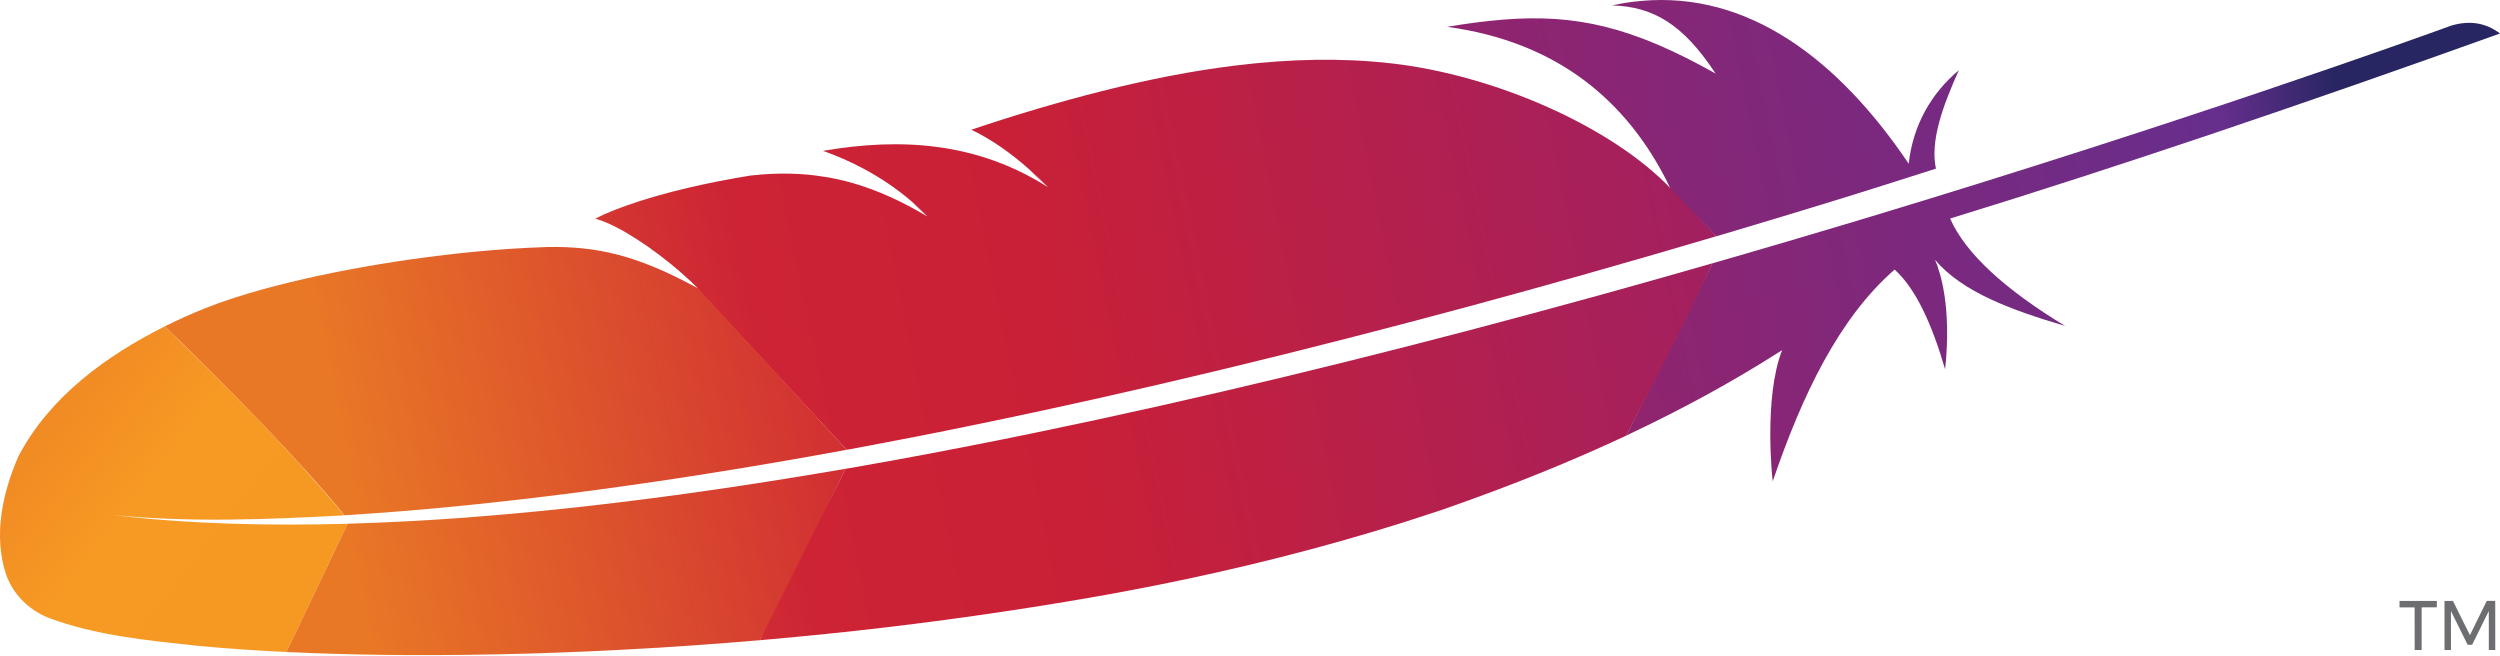
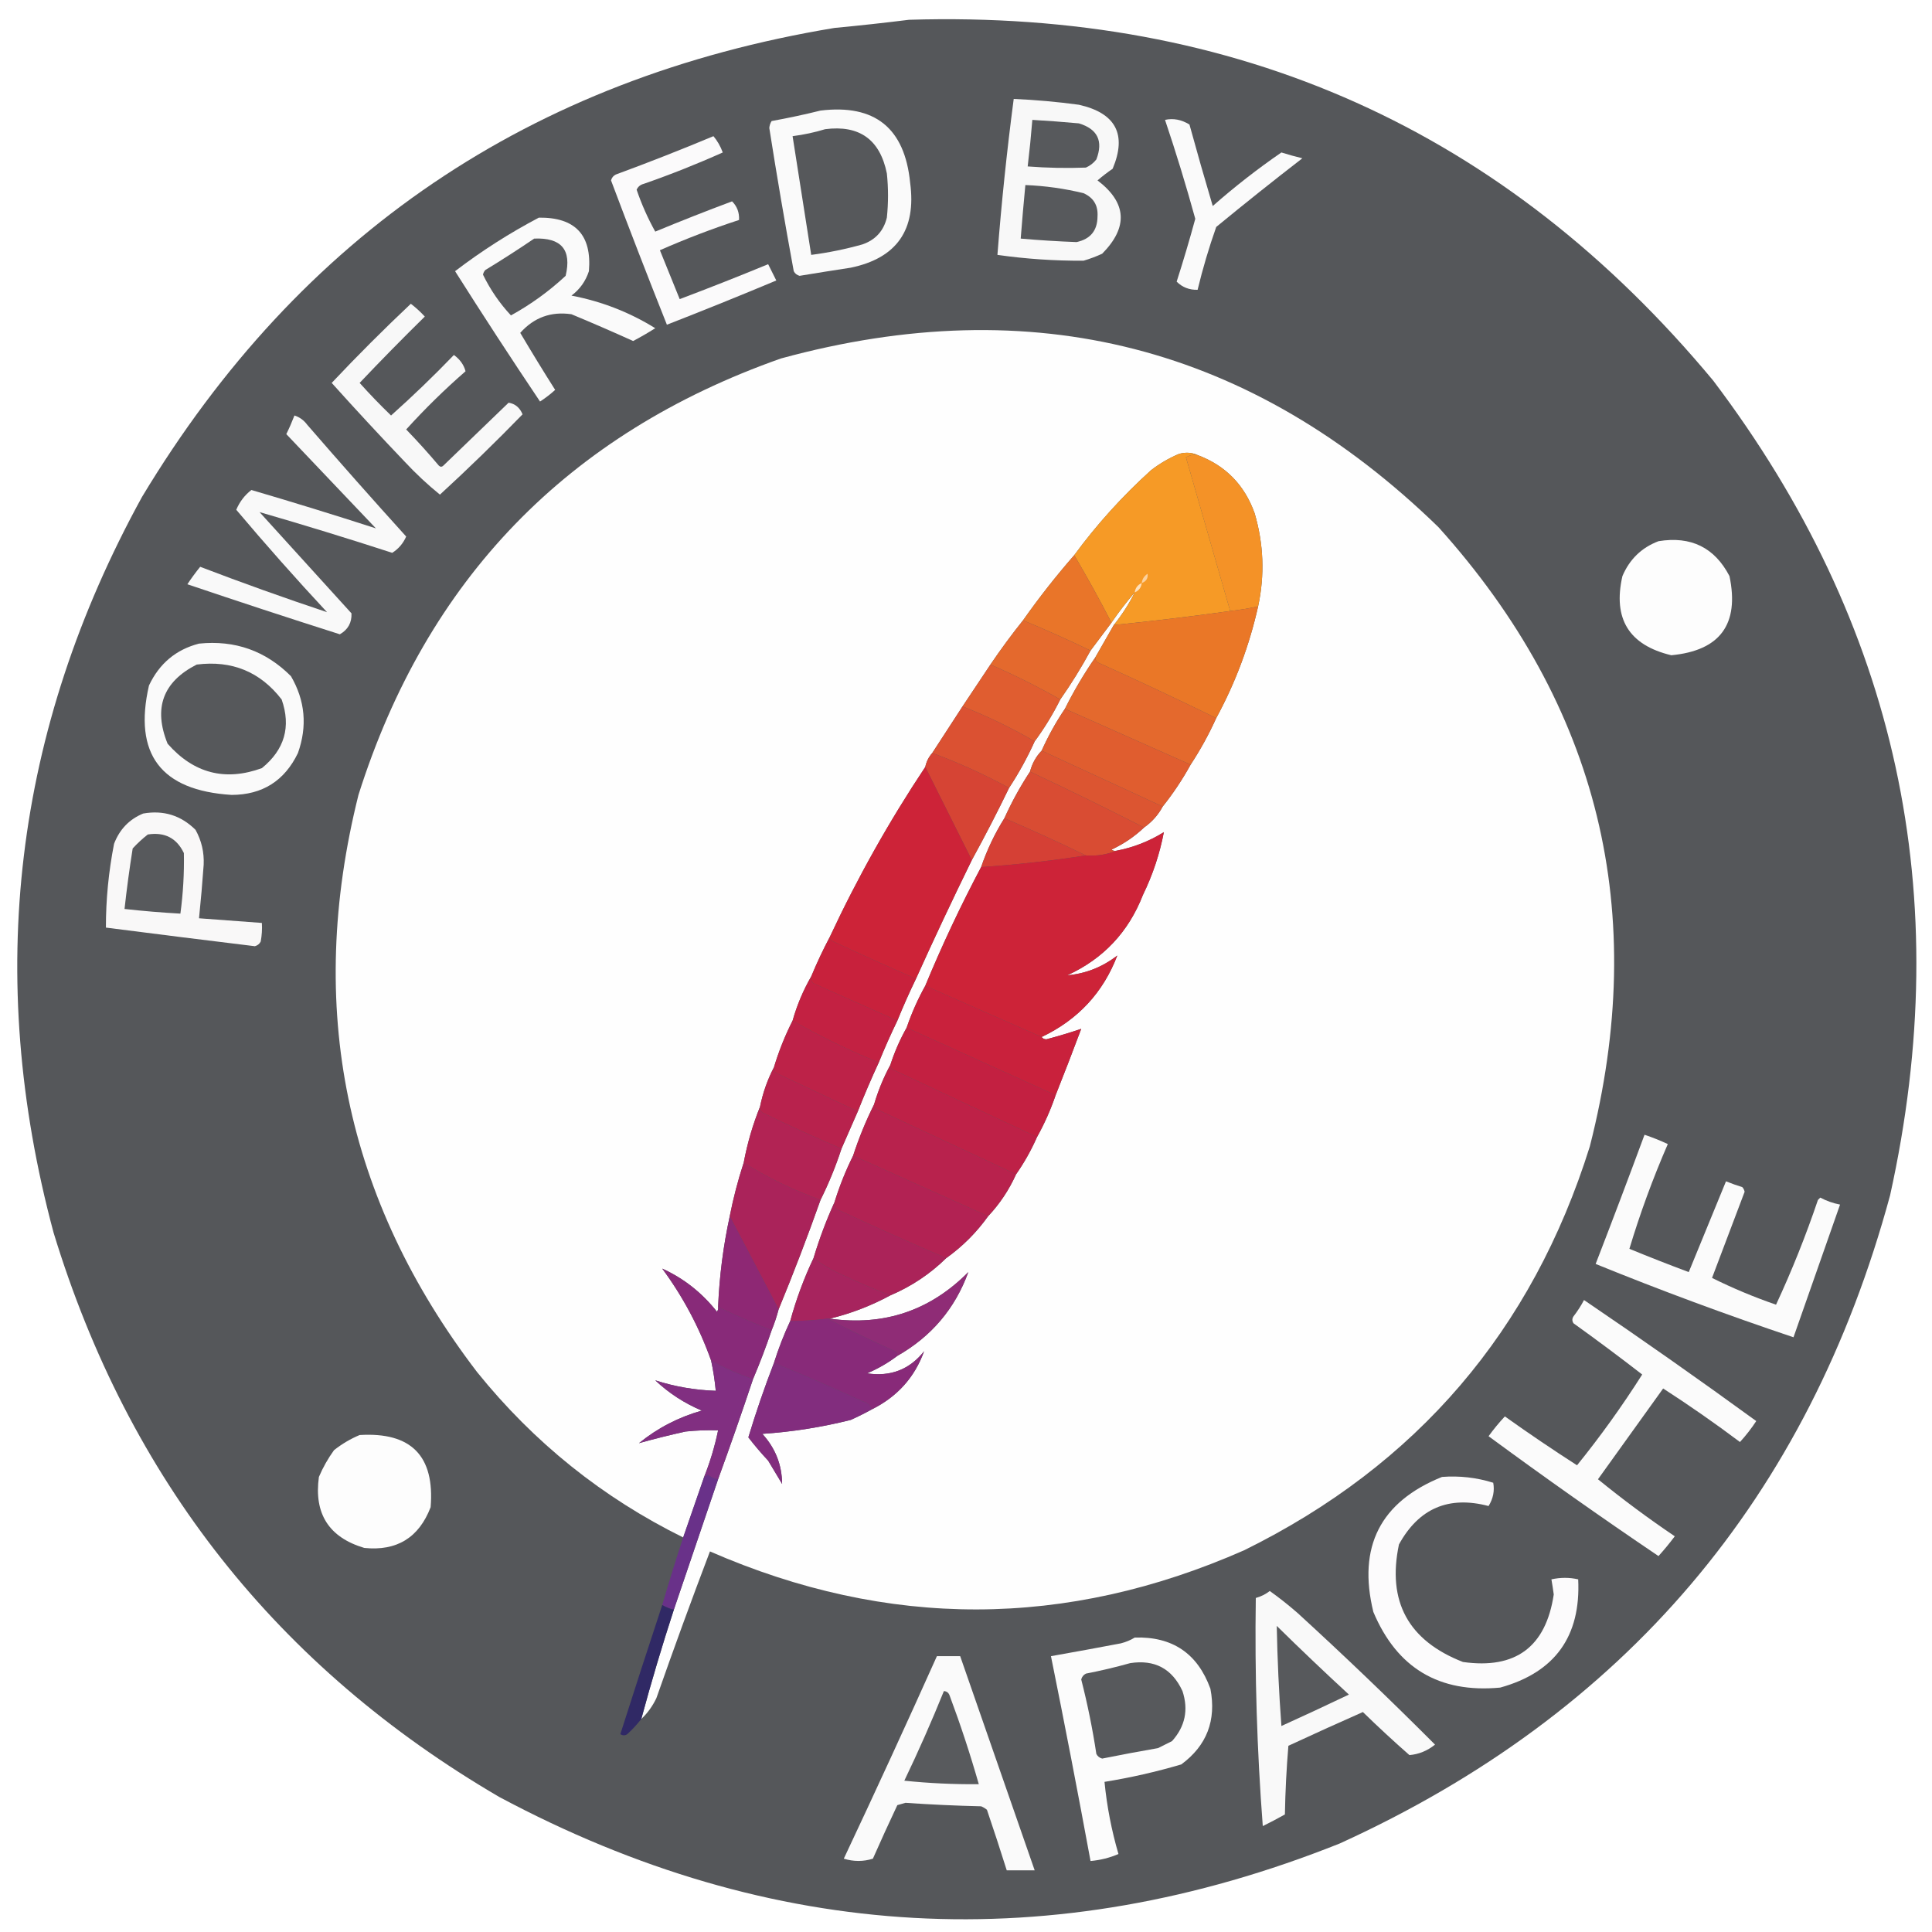
- <svg xmlns="http://www.w3.org/2000/svg" style="enable-background:new" height="262.05" viewBox="0 0 1000 262.045" width="1e3" version="1.1">
-   <defs>
-     <linearGradient id="i" y2="1395.6" gradientUnits="userSpaceOnUse" x2="-4570.1" gradientTransform="matrix(-.21591 .044142 -.044142 -.21591 -974.83 437.49)" y1="697.55" x1="-5167.1">
-       <stop style="stop-color:#F69923" offset="0" />
-       <stop style="stop-color:#F79A23" offset=".312" />
-       <stop style="stop-color:#E97826" offset=".838" />
-     </linearGradient>
-     <linearGradient id="h" y2="620.5" gradientUnits="userSpaceOnUse" x2="-5326.2" gradientTransform="matrix(-.21591 .044142 -.044142 -.21591 -974.83 437.49)" y1="620.5" x1="-9585.3">
-       <stop style="stop-color:#9E2064" offset=".323" />
-       <stop style="stop-color:#C92037" offset=".63" />
-       <stop style="stop-color:#CD2335" offset=".751" />
-       <stop style="stop-color:#E97826" offset="1" />
-     </linearGradient>
-     <linearGradient id="g" y2="1047.7" gradientUnits="userSpaceOnUse" x2="-6533.2" gradientTransform="matrix(-.21591 .044142 -.044142 -.21591 -974.83 437.49)" y1="1047.7" x1="-9071.2">
-       <stop style="stop-color:#282662" offset="0" />
-       <stop style="stop-color:#662E8D" offset=".095" />
-       <stop style="stop-color:#9F2064" offset=".788" />
-       <stop style="stop-color:#CD2032" offset=".949" />
-     </linearGradient>
-     <linearGradient id="f" y2="580.82" gradientUnits="userSpaceOnUse" x2="-5087" gradientTransform="matrix(-.21591 .044142 -.044142 -.21591 -974.83 437.49)" y1="580.82" x1="-9346.1">
-       <stop style="stop-color:#9E2064" offset=".323" />
-       <stop style="stop-color:#C92037" offset=".63" />
-       <stop style="stop-color:#CD2335" offset=".751" />
-       <stop style="stop-color:#E97826" offset="1" />
-     </linearGradient>
-     <linearGradient id="e" y2="638.44" gradientUnits="userSpaceOnUse" x2="-6797.2" gradientTransform="matrix(-.21591 .044142 -.044142 -.21591 -974.83 437.49)" y1="638.44" x1="-9035.5">
-       <stop style="stop-color:#282662" offset="0" />
-       <stop style="stop-color:#662E8D" offset=".095" />
-       <stop style="stop-color:#9F2064" offset=".788" />
-       <stop style="stop-color:#CD2032" offset=".949" />
-     </linearGradient>
-     <linearGradient id="d" y2="1021.6" gradientUnits="userSpaceOnUse" x2="-5087" gradientTransform="matrix(-.21591 .044142 -.044142 -.21591 -974.83 437.49)" y1="1021.6" x1="-9346.1">
-       <stop style="stop-color:#9E2064" offset=".323" />
-       <stop style="stop-color:#C92037" offset=".63" />
-       <stop style="stop-color:#CD2335" offset=".751" />
-       <stop style="stop-color:#E97826" offset="1" />
-     </linearGradient>
-     <linearGradient id="c" y2="999.73" gradientUnits="userSpaceOnUse" x2="-5351.2" gradientTransform="matrix(-.21591 .044142 -.044142 -.21591 -974.83 437.49)" y1="999.73" x1="-9610.3">
-       <stop style="stop-color:#9E2064" offset=".323" />
-       <stop style="stop-color:#C92037" offset=".63" />
-       <stop style="stop-color:#CD2335" offset=".751" />
-       <stop style="stop-color:#E97826" offset="1" />
-     </linearGradient>
-     <linearGradient id="b" y2="1152.7" gradientUnits="userSpaceOnUse" x2="-5087" gradientTransform="matrix(-.21591 .044142 -.044142 -.21591 -974.83 437.49)" y1="1152.7" x1="-9346.1">
-       <stop style="stop-color:#9E2064" offset=".323" />
-       <stop style="stop-color:#C92037" offset=".63" />
-       <stop style="stop-color:#CD2335" offset=".751" />
-       <stop style="stop-color:#E97826" offset="1" />
-     </linearGradient>
-     <linearGradient id="a" y2="1137.7" gradientUnits="userSpaceOnUse" x2="-5087" gradientTransform="matrix(-.21591 .044142 -.044142 -.21591 -974.83 437.49)" y1="1137.7" x1="-9346.1">
-       <stop style="stop-color:#9E2064" offset=".323" />
-       <stop style="stop-color:#C92037" offset=".63" />
-       <stop style="stop-color:#CD2335" offset=".751" />
-       <stop style="stop-color:#E97826" offset="1" />
-     </linearGradient>
-     <linearGradient id="j" y2="1134.7" gradientUnits="userSpaceOnUse" x2="-6012" gradientTransform="matrix(-.21591 .044142 -.044142 -.21591 -974.83 437.49)" y1="1134.7" x1="-6953.4">
-       <stop style="stop-color:#9E2064" offset=".323" />
-       <stop style="stop-color:#C92037" offset=".63" />
-       <stop style="stop-color:#CD2335" offset=".751" />
-       <stop style="stop-color:#E97826" offset="1" />
-     </linearGradient>
-   </defs>
-   <g transform="translate(-3.9433 180.23)">
-     <path style="fill:url(#e)" d="m656.71-7.091c20.267-9.594 39.714-20.144 58.137-31.855 0.646-0.424 1.3-0.799 1.946-1.223-7.515 19.097-3.838 52.585-3.754 52.44 11.85-34.711 26.515-65.255 48.744-84.672 8.483 7.593 14.923 21.83 20.214 39.882 2.619-24.849-1.858-38.732-4.051-43.799 10.917 12.948 30.734 20.176 52.045 26.46-23.946-14.536-39.792-28.878-46.004-42.955 68.312-21.018 142.29-46.157 219.96-74.026-6.093-4.591-12.639-5.169-19.442-3.171-14.023 5.102-106.22 38.312-231.64 76.244-3.563 1.078-7.157 2.151-10.768 3.237-1.007 0.307-2.026 0.597-3.015 0.891-13.174 3.951-26.666 7.919-40.462 11.92-3.143 0.904-6.287 1.808-9.447 2.725-0.066 0.022-0.132 0.043-0.181 0.052l-34.514 68.935c0.712-0.335 1.494-0.724 2.241-1.085z" />
-     <path style="fill:url(#i)" d="m23.148 66.817c19.071 7.196 39.608 9.085 59.733 11.274 11.854 1.123 23.738 1.914 35.63 2.493 8.169-17.104 16.338-34.207 24.508-51.311-31.491 0.856-63.087 0.176-94.393-3.54 30.943 3.103 62.137 1.849 93.129 0.17-22.37-26.669-46.909-51.428-71.93-75.588-23.519 11.839-46.291 28.35-58.634 52.244-6.3 14.546-9.951 31.534-4.821 46.981 2.756 7.894 9.065 14.16 16.773 17.277z" />
-     <path style="fill:none" d="m280.24-67.689c-0.154-0.133-0.289-0.279-0.443-0.412l2.62 2.831c0.233 0.129 0.44 0.223 0.655 0.365-0.947-0.944-1.898-1.857-2.832-2.784z" />
-     <path style="fill:none" d="m368.72-99.465c1.689 1.464 3.316 3.029 4.92 4.638-1.604-1.609-3.249-3.161-4.92-4.638z" />
-     <path style="fill:none" d="m640.89-71.354c-0.773 0.216-1.545 0.432-2.304 0.666-15.919 4.505-31.444 8.801-46.643 12.908-17.052 4.604-33.627 8.965-49.773 13.089-17.016 4.358-33.536 8.458-49.579 12.315-16.829 4.055-33.127 7.826-48.887 11.362-12.825 2.869-25.296 5.586-37.426 8.133-4.033 0.85-8.049 1.688-12.029 2.499-7.881 1.618-15.643 3.175-23.223 4.681-7.011 1.385-13.886 2.696-20.659 3.959-2.255 0.437-4.487 0.83-6.724 1.254-0.357 0.073-0.728 0.128-1.085 0.201l2.226 2.41-2.558 5.134c0.552-0.107 1.099-0.183 1.663-0.273 10.236-1.773 20.516-3.633 30.84-5.582 5.965-1.131 11.949-2.275 17.936-3.449 16.6-3.254 33.24-6.675 49.89-10.268 16.826-3.614 33.632-7.404 50.376-11.314 16.449-3.828 32.823-7.792 49.096-11.819 16.242-4.032 32.358-8.161 48.306-12.331 16.654-4.364 33.08-8.778 49.245-13.247 3.646-1.002 7.293-2.005 10.926-3.025 13.032-3.626 25.843-7.253 38.464-10.878l4.056-8.11-2.498-2.703c-0.38 0.117-0.759 0.234-1.121 0.338-16.542 4.885-32.709 9.574-48.514 14.048z" />
-     <path style="fill:none" d="m374.86-93.622c-0.012-0.018-0.031-0.004-0.044-0.022 0 0 0.012 0.018 0.044 0.022z" />
-     <path style="fill:#be202e" d="m415.36-112.67c2.517 2.359 5.082 4.819 7.717 7.337 0.012 0.018 0.044 0.022 0.057 0.04-1.289-1.294-2.564-2.571-3.862-3.803s-2.587-2.417-3.912-3.574z" />
-     <path style="opacity:.35;fill:#be202e" d="m415.36-112.67c2.517 2.359 5.082 4.819 7.717 7.337 0.012 0.018 0.044 0.022 0.057 0.04-1.289-1.294-2.564-2.571-3.862-3.803s-2.587-2.417-3.912-3.574z" />
-     <path style="fill:#be202e" d="m374.77-93.666s0.012 0.018 0.031 0.005c0.012 0.018 0.031 0.004 0.044 0.022-0.394-0.421-0.811-0.798-1.192-1.201-1.617-1.627-3.262-3.178-4.92-4.638 1.968 1.915 3.999 3.839 6.037 5.812z" />
-     <path style="opacity:.35;fill:#be202e" d="m374.77-93.666s0.012 0.018 0.031 0.005c0.012 0.018 0.031 0.004 0.044 0.022-0.394-0.421-0.811-0.798-1.192-1.201-1.617-1.627-3.262-3.178-4.92-4.638 1.968 1.915 3.999 3.839 6.037 5.812z" />
-     <path style="fill:url(#h)" d="m294.05 14.992c-16.961 2.507-33.723 4.729-50.218 6.643-17.122 1.995-33.955 3.639-50.416 4.896-0.957 0.078-1.945 0.152-2.919 0.244-16.218 1.215-32.064 2.045-47.489 2.48l-24.508 51.311c3.159 0.154 6.354 0.282 9.611 0.419 12.251 0.464 25.27 0.743 38.902 0.814 15.365 0.076 31.56-0.134 48.36-0.601 15.522-0.452 31.601-1.152 48.051-2.128 14.003-0.835 28.316-1.845 42.838-3.091 0.542-0.045 1.068-0.078 1.61-0.124 13.32-22.17 22.89-45.722 34.335-68.583-16.183 2.78-32.241 5.358-48.157 7.721z" />
-     <path style="fill:url(#f)" d="m639.56-61.012c-16.179 4.451-32.604 8.865-49.245 13.247-15.935 4.188-32.046 8.286-48.306 12.331-16.26 4.045-32.63 7.979-49.096 11.819-16.744 3.91-33.563 7.683-50.376 11.314-16.632 3.58-33.29 7.014-49.89 10.268-5.988 1.175-11.971 2.318-17.936 3.449-10.325 1.948-20.605 3.809-30.84 5.582-0.552 0.107-1.099 0.183-1.663 0.273l-34.33 68.583c1.085-0.091 2.156-0.2 3.241-0.291 15.39-1.37 31.015-2.941 46.779-4.806 15.922-1.874 31.965-4.029 48.062-6.443 13.582-2.032 27.162-4.253 40.724-6.682 2.753-0.505 5.458-1.001 8.18-1.511 16.983-3.181 33.094-6.649 48.365-10.29 17.296-4.127 33.51-8.494 48.609-12.995 9.938-2.951 19.414-5.971 28.431-8.98 7.64-2.647 15.232-5.395 22.71-8.223 17.654-6.642 34.84-13.842 51.5-21.64 11.64-22.613 23.669-45.588 34.514-68.935-12.622 3.624-25.468 7.277-38.5 10.904-3.615 1.007-7.279 2.023-10.926 3.025z" />
-     <path style="fill:url(#d)" d="m343.66-0.501c2.219-0.411 4.456-0.835 6.724-1.254 6.76-1.281 13.634-2.591 20.659-3.959 7.594-1.488 15.325-3.049 23.223-4.681 3.98-0.811 7.965-1.653 12.029-2.499 12.131-2.547 24.602-5.264 37.426-8.133 15.759-3.536 32.058-7.307 48.887-11.362 16.043-3.856 32.564-7.957 49.579-12.315 16.146-4.125 32.739-8.498 49.773-13.089 15.198-4.108 30.724-8.403 46.643-12.908 0.773-0.216 1.545-0.432 2.304-0.666 15.804-4.475 31.971-9.164 48.483-14.053 0.38-0.117 0.759-0.234 1.121-0.338l-19.143-20.676c0.239 0.508 0.528 1.008 0.767 1.516-23.296-24.428-69.92-45.278-111.88-49.997-19.338-2.178-39.994-1.843-62.413 0.925-16.69 2.059-34.353 5.47-53.191 10.219-16.464 4.141-33.814 9.268-52.184 15.425 7.838 3.763 15.478 9.073 22.931 15.646 1.294 1.153 2.614 2.342 3.912 3.574s2.591 2.496 3.862 3.803c-0.012-0.018-0.044-0.022-0.057-0.04-28.247-17.932-58.622-19.938-89.973-14.526 9.392 3.269 23.242 9.627 35.603 20.379 1.689 1.464 3.316 3.029 4.92 4.638 0.412 0.408 0.811 0.798 1.192 1.201-0.012-0.018-0.031-0.004-0.044-0.022 0 0-0.012-0.018-0.031-0.004-10.105-6.006-19.623-10.334-29.164-13.137-2.037-0.602-4.084-1.142-6.144-1.59-3.126-0.7-6.261-1.229-9.432-1.621-2.026-0.254-4.061-0.446-6.124-0.563-4.825-0.291-9.762-0.252-14.877 0.138-1.561 0.115-3.127 0.26-4.727 0.432-2.228 0.362-4.394 0.734-6.529 1.11-9.645 1.719-18.003 3.581-25.18 5.446-3.589 0.932-6.86 1.849-9.849 2.775-1.188 0.359-2.345 0.723-3.453 1.079-3.312 1.084-6.204 2.103-8.696 3.073-3.728 1.447-6.569 2.758-8.568 3.801 1.303 0.351 2.697 0.826 4.166 1.438 10.15 4.217 23.891 14.166 33.591 23.215l-17.583-18.98 17.583 18.98c0.154 0.133 0.289 0.279 0.443 0.412 0.951 0.913 1.898 1.857 2.863 2.788-0.233-0.129-0.44-0.173-0.655-0.315l60.164 64.89c0.34-0.06 0.679-0.12 1.05-0.175z" />
-     <path style="fill:url(#c)" d="m141.76 25.871c14.308-0.869 30.359-2.124 48.242-3.943 0.926-0.083 1.888-0.192 2.831-0.288 15.471-1.594 32.288-3.555 50.488-6.02 15.721-2.108 32.439-4.572 50.245-7.458 15.511-2.502 31.888-5.316 49.043-8.488l-59.49-64.569c-24.736-13.567-40.821-16.794-59.841-16.547-5.176 0.161-10.523 0.422-15.982 0.793-16.711 1.142-34.469 3.279-51.604 6.106-16.54 2.743-32.435 6.133-46.23 9.913-8.771 2.416-16.684 4.99-23.332 7.642-5.862 2.343-11.266 4.786-16.287 7.302 25.101 24.05 54.589 54.423 71.931 75.557z" />
-     <path style="fill:#be202e" d="m419.27-109.1c1.298 1.232 2.591 2.496 3.862 3.803-1.271-1.307-2.564-2.571-3.862-3.803z" />
-     <path style="opacity:.35;fill:#be202e" d="m419.27-109.1c1.298 1.232 2.591 2.496 3.862 3.803-1.271-1.307-2.564-2.571-3.862-3.803z" />
-     <path style="fill:url(#b)" d="m419.27-109.1c1.298 1.232 2.591 2.496 3.862 3.803-1.271-1.307-2.564-2.571-3.862-3.803z" />
-     <path style="fill:#be202e" d="m374.86-93.622c-0.394-0.421-0.811-0.798-1.192-1.201 0.381 0.403 0.78 0.793 1.192 1.201z" />
-     <path style="opacity:.35;fill:#be202e" d="m374.86-93.622c-0.394-0.421-0.811-0.798-1.192-1.201 0.381 0.403 0.78 0.793 1.192 1.201z" />
-     <path style="fill:url(#a)" d="m374.86-93.622c-0.394-0.421-0.811-0.798-1.192-1.201 0.381 0.403 0.78 0.793 1.192 1.201z" />
-     <path style="fill:#be202e" d="m374.81-93.662s-0.012-0.018-0.031-0.004c0 0 0.012 0.018 0.031 0.004z" />
-     <path style="opacity:.35;fill:#be202e" d="m374.81-93.662s-0.012-0.018-0.031-0.004c0 0 0.012 0.018 0.031 0.004z" />
-     <path style="fill:url(#j)" d="m374.81-93.662s-0.012-0.018-0.031-0.004c0 0 0.012 0.018 0.031 0.004z" />
-     <path style="fill:#6d6e71" d="m963.76 60.139 0.001 2.579 6.038-0.003 0.009 17.057 2.799-0.001-0.009-17.057 6.082-0.003-0.002-2.579-14.92 0.008zm34.886-0.018-6.737 13.711-6.795-13.704-3.372 0.002 0.009 19.636 2.578-0.001-0.009-15.581 6.684 13.506 1.785-0.001 6.671-13.513 0.01 15.581 2.578-0.001-0.01-19.636-3.394 0.002z" />
-     <path style="fill:url(#g)" d="m697.74-87.882c12.856-3.825 25.903-7.764 39.192-11.856 0.199-0.065 0.38-0.117 0.578-0.182 1.881-0.571 3.748-1.161 5.629-1.732 8.95-2.767 16.955-5.328 35.178-11.129-2.342-10.966 2.619-24.849 9.169-39.363-11.075 9.226-18.387 22.082-20.063 37.399-28.142-41.768-64.174-69.017-107.07-65.115-3.832 0.345-7.683 0.923-11.624 1.787 16.438 0.487 28.367 7.363 41.449 27.265 0.044 0.022 0.101 0.062 0.145 0.085-0.044-0.022-0.101-0.062-0.145-0.085-33.43-18.78-55.964-23.938-85.227-21.557-6.936 0.561-14.25 1.539-22.182 2.866 43.476 5.873 71.791 29.037 88.586 63.086l0.776 1.494 18.367 19.182c2.419-0.696 4.825-1.41 7.249-2.137z" />
+ <svg xmlns="http://www.w3.org/2000/svg" version="1.1" width="830px" height="830px" style="shape-rendering:geometricPrecision; text-rendering:geometricPrecision; image-rendering:optimizeQuality; fill-rule:evenodd; clip-rule:evenodd" id="svg69">
+   <defs id="defs69" />
+   <g id="g2">
+     <path style="opacity:1" fill="#55575a" d="M 390.5,8.5 C 531.354,4.199 646.52,55.865 736,163.5C 815.117,268.101 840.45,384.767 812,513.5C 776.791,643.44 697.958,736.273 575.5,792C 451.997,841.249 331.663,834.582 214.5,772C 119.135,716.276 55.302,635.443 23,529.5C -6.652,418.974 6.015,313.641 61,213.5C 128.816,100.787 227.983,33.62 358.5,12C 369.333,10.977 380,9.81 390.5,8.5 Z" id="path2" />
+   </g>
+   <g id="g3">
+     <path style="opacity:1" fill="#f8f8f8" d="M 435.5,42.5 C 444.871,42.907 454.205,43.741 463.5,45C 479.368,48.575 484.202,57.741 478,72.5C 475.743,74.046 473.576,75.712 471.5,77.5C 484.098,87.088 484.765,97.588 473.5,109C 470.911,110.197 468.244,111.197 465.5,112C 453.118,112.078 440.785,111.245 428.5,109.5C 430.24,87.099 432.573,64.766 435.5,42.5 Z" id="path3" />
+   </g>
+   <g id="g4">
+     <path style="opacity:1" fill="#fafafa" d="M 352.5,47.5 C 375.843,44.669 388.676,55.002 391,78.5C 393.747,98.725 385.247,110.892 365.5,115C 358.157,116.12 350.823,117.287 343.5,118.5C 342.353,118.182 341.519,117.516 341,116.5C 337.233,96.066 333.733,75.566 330.5,55C 330.585,53.893 330.919,52.893 331.5,52C 338.676,50.699 345.676,49.199 352.5,47.5 Z" id="path4" />
+   </g>
+   <g id="g5">
+     <path style="opacity:1" fill="#fafafa" d="M 500.5,51.5 C 504.055,50.711 507.555,51.378 511,53.5C 514.207,65.199 517.54,76.866 521,88.5C 530.422,80.218 540.255,72.551 550.5,65.5C 553.471,66.435 556.471,67.268 559.5,68C 547.023,77.643 534.689,87.477 522.5,97.5C 519.363,106.383 516.697,115.383 514.5,124.5C 510.942,124.595 507.942,123.428 505.5,121C 508.37,112.057 511.037,103.057 513.5,94C 509.532,79.602 505.198,65.435 500.5,51.5 Z" id="path5" />
+   </g>
+   <g id="g6">
+     <path style="opacity:1" fill="#57595c" d="M 443.5,51.5 C 450.17,51.889 456.836,52.389 463.5,53C 471.538,55.435 474.038,60.601 471,68.5C 469.786,70.049 468.286,71.216 466.5,72C 458.164,72.31 449.83,72.143 441.5,71.5C 442.298,64.85 442.965,58.183 443.5,51.5 Z" id="path6" />
+   </g>
+   <g id="g7">
+     <path style="opacity:1" fill="#56585b" d="M 354.5,55.5 C 369.209,53.607 378.043,59.94 381,74.5C 381.667,80.833 381.667,87.167 381,93.5C 379.598,99.236 376.098,103.069 370.5,105C 363.271,107.038 355.937,108.538 348.5,109.5C 345.833,92.5 343.167,75.5 340.5,58.5C 345.36,57.867 350.027,56.867 354.5,55.5 Z" id="path7" />
+   </g>
+   <g id="g8">
+     <path style="opacity:1" fill="#fbfafb" d="M 306.5,58.5 C 308.19,60.504 309.524,62.837 310.5,65.5C 299.375,70.487 288.042,74.987 276.5,79C 275.09,79.368 274.09,80.201 273.5,81.5C 275.635,87.766 278.301,93.766 281.5,99.5C 292.421,94.971 303.421,90.637 314.5,86.5C 316.663,88.647 317.663,91.314 317.5,94.5C 305.969,98.264 294.635,102.597 283.5,107.5C 286.333,114.5 289.167,121.5 292,128.5C 304.746,123.696 317.413,118.696 330,113.5C 331.167,115.833 332.333,118.167 333.5,120.5C 317.923,127.026 302.256,133.36 286.5,139.5C 278.304,118.912 270.304,98.245 262.5,77.5C 262.818,76.353 263.484,75.519 264.5,75C 278.718,69.766 292.718,64.266 306.5,58.5 Z" id="path8" />
+   </g>
+   <g id="g9">
+     <path style="opacity:1" fill="#57595c" d="M 440.5,79.5 C 448.957,79.828 457.291,80.995 465.5,83C 469.802,84.935 471.802,88.268 471.5,93C 471.46,99.043 468.46,102.71 462.5,104C 454.51,103.705 446.51,103.205 438.5,102.5C 439.101,94.827 439.767,87.16 440.5,79.5 Z" id="path9" />
+   </g>
+   <g id="g10">
+     <path style="opacity:1" fill="#fafafa" d="M 231.5,93.5 C 247.155,93.319 254.321,100.986 253,116.5C 251.604,120.792 249.104,124.292 245.5,127C 258.403,129.455 270.403,134.122 281.5,141C 278.399,142.966 275.232,144.8 272,146.5C 263.225,142.529 254.392,138.696 245.5,135C 236.731,133.718 229.398,136.385 223.5,143C 228.368,151.234 233.368,159.4 238.5,167.5C 236.5,169.327 234.333,170.994 232,172.5C 219.584,154.004 207.418,135.337 195.5,116.5C 206.883,107.812 218.883,100.145 231.5,93.5 Z" id="path10" />
+   </g>
+   <g id="g11">
+     <path style="opacity:1" fill="#57595c" d="M 229.5,102.5 C 241.18,102.002 245.68,107.335 243,118.5C 235.866,125.135 228.032,130.801 219.5,135.5C 214.642,130.295 210.642,124.462 207.5,118C 207.645,117.228 207.978,116.561 208.5,116C 215.675,111.637 222.675,107.137 229.5,102.5 Z" id="path11" />
+   </g>
+   <g id="g12">
+     <path style="opacity:1" fill="#f8f8f8" d="M 176.5,130.5 C 178.63,132.127 180.63,133.96 182.5,136C 172.986,145.347 163.652,154.847 154.5,164.5C 158.818,169.319 163.318,173.985 168,178.5C 177.304,170.197 186.304,161.531 195,152.5C 197.613,154.401 199.28,156.735 200,159.5C 191.016,167.317 182.516,175.651 174.5,184.5C 179.352,189.517 184.018,194.684 188.5,200C 189.167,200.667 189.833,200.667 190.5,200C 199.833,191 209.167,182 218.5,173C 221.301,173.448 223.301,175.115 224.5,178C 213.024,189.808 201.191,201.308 189,212.5C 183.711,208.213 178.711,203.546 174,198.5C 163.316,187.317 152.816,175.984 142.5,164.5C 153.548,152.785 164.881,141.452 176.5,130.5 Z" id="path12" />
+   </g>
+   <g id="g13">
+     <path style="opacity:1" fill="#fefefe" d="M 275.5,738.5 C 279.762,722.715 284.428,707.048 289.5,691.5C 295.835,672.827 302.169,654.161 308.5,635.5C 313.692,621.258 318.692,606.924 323.5,592.5C 326.402,585.678 329.069,578.678 331.5,571.5C 332.698,568.574 333.698,565.574 334.5,562.5C 340.874,547.053 346.874,531.387 352.5,515.5C 356.012,508.462 359.012,501.129 361.5,493.5C 363.816,488.239 366.15,482.905 368.5,477.5C 371.305,470.418 374.305,463.418 377.5,456.5C 379.972,450.417 382.639,444.417 385.5,438.5C 387.974,432.412 390.64,426.412 393.5,420.5C 401.224,403.384 409.224,386.384 417.5,369.5C 423.085,359.331 428.418,348.998 433.5,338.5C 437.671,332.162 441.337,325.496 444.5,318.5C 448.654,312.87 452.321,306.87 455.5,300.5C 460.222,293.77 464.555,286.77 468.5,279.5C 471.488,275.538 474.488,271.538 477.5,267.5C 480.603,262.948 483.936,258.614 487.5,254.5C 485.009,259.478 482.009,264.145 478.5,268.5C 475.821,273.194 473.155,277.861 470.5,282.5C 465.666,289.496 461.333,296.829 457.5,304.5C 453.663,310.17 450.33,316.17 447.5,322.5C 445.076,325.008 443.41,328.008 442.5,331.5C 438.341,337.811 434.675,344.477 431.5,351.5C 427.367,358.101 424.033,365.101 421.5,372.5C 412.717,389.069 404.717,406.069 397.5,423.5C 394.322,429.196 391.656,435.196 389.5,441.5C 386.655,446.531 384.322,451.864 382.5,457.5C 379.6,462.848 377.267,468.515 375.5,474.5C 371.981,481.549 368.981,488.882 366.5,496.5C 363.321,502.874 360.654,509.54 358.5,516.5C 354.98,524.224 351.98,532.224 349.5,540.5C 345.399,549.128 342.066,558.128 339.5,567.5C 336.796,573.267 334.462,579.267 332.5,585.5C 328.446,595.994 324.779,606.661 321.5,617.5C 324.139,620.927 326.973,624.26 330,627.5C 332,630.833 334,634.167 336,637.5C 335.924,629.276 333.09,622.109 327.5,616C 340.358,615.143 353.024,613.143 365.5,610C 368.648,608.576 371.648,607.076 374.5,605.5C 385.446,600.065 392.946,591.731 397,580.5C 390.778,588.357 382.611,591.524 372.5,590C 377.223,587.978 381.557,585.478 385.5,582.5C 400.145,574.16 410.311,562.16 416,546.5C 399.579,563.069 379.745,569.736 356.5,566.5C 365.58,564.295 374.247,560.962 382.5,556.5C 391.541,552.652 399.541,547.319 406.5,540.5C 413.5,535.5 419.5,529.5 424.5,522.5C 429.489,517.197 433.489,511.197 436.5,504.5C 439.991,499.526 442.991,494.192 445.5,488.5C 448.713,482.74 451.38,476.74 453.5,470.5C 457.265,461.04 460.931,451.54 464.5,442C 459.672,443.63 454.672,445.13 449.5,446.5C 448.584,446.457 447.917,446.124 447.5,445.5C 463.088,438.084 473.921,426.418 480,410.5C 473.588,415.464 466.421,418.297 458.5,419C 473.969,411.917 484.802,400.417 491,384.5C 495.235,375.794 498.235,366.794 500,357.5C 493.66,361.446 486.827,364.113 479.5,365.5C 478.761,365.631 478.094,365.464 477.5,365C 482.752,362.552 487.419,359.386 491.5,355.5C 494.903,353.1 497.57,350.1 499.5,346.5C 503.983,340.881 507.983,334.881 511.5,328.5C 515.671,322.162 519.337,315.496 522.5,308.5C 530.7,293.415 536.7,277.415 540.5,260.5C 543.386,247.053 542.886,233.72 539,220.5C 534.655,208.322 526.488,199.989 514.5,195.5C 512.034,194.366 509.367,194.199 506.5,195C 502.204,196.815 498.204,199.148 494.5,202C 482.161,213.161 471.161,225.328 461.5,238.5C 453.695,247.431 446.362,256.765 439.5,266.5C 434.601,272.617 429.934,278.951 425.5,285.5C 421.5,291.5 417.5,297.5 413.5,303.5C 409.167,310.167 404.833,316.833 400.5,323.5C 398.975,325.216 397.975,327.216 397.5,329.5C 382.063,352.693 368.397,377.026 356.5,402.5C 353.597,407.977 350.93,413.643 348.5,419.5C 345.069,425.443 342.403,431.776 340.5,438.5C 337.263,444.864 334.597,451.53 332.5,458.5C 329.731,463.801 327.731,469.468 326.5,475.5C 323.39,483.176 321.056,491.176 319.5,499.5C 317.056,506.939 315.056,514.606 313.5,522.5C 310.709,535.338 309.043,548.338 308.5,561.5C 308.631,562.239 308.464,562.906 308,563.5C 301.524,555.329 293.691,549.162 284.5,545C 293.441,557.115 300.441,570.282 305.5,584.5C 306.425,588.79 307.091,593.124 307.5,597.5C 298.516,597.2 289.849,595.7 281.5,593C 287.358,598.514 294.024,602.848 301.5,606C 291.505,608.83 282.505,613.497 274.5,620C 281.019,618.169 287.685,616.502 294.5,615C 299.155,614.501 303.821,614.334 308.5,614.5C 307.087,621.331 305.087,627.998 302.5,634.5C 299.5,643.167 296.5,651.833 293.5,660.5C 258.887,643.405 229.387,619.739 205,589.5C 148.217,515.26 131.217,432.593 154,341.5C 183.314,248.852 243.814,186.352 335.5,154C 443.743,124.434 537.91,148.601 618,226.5C 687.016,303.238 708.683,391.905 683,492.5C 658.258,571.572 608.758,629.405 534.5,666C 458.021,699.729 381.521,699.896 305,666.5C 297.055,687.392 289.388,708.392 282,729.5C 280.357,732.961 278.19,735.961 275.5,738.5 Z" id="path13" />
+   </g>
+   <g id="g14">
+     <path style="opacity:1" fill="#f9f9f9" d="M 126.5,178.5 C 128.716,179.203 130.549,180.536 132,182.5C 145.981,198.649 160.148,214.649 174.5,230.5C 173.19,233.473 171.19,235.807 168.5,237.5C 149.466,231.318 130.466,225.485 111.5,220C 124.667,234.5 137.833,249 151,263.5C 151.166,267.5 149.499,270.5 146,272.5C 124.093,265.531 102.26,258.364 80.5,251C 82.211,248.411 84.044,245.911 86,243.5C 104.12,250.427 122.287,256.927 140.5,263C 127.115,248.619 114.115,233.952 101.5,219C 102.963,215.549 105.129,212.715 108,210.5C 126.018,215.79 143.851,221.29 161.5,227C 148.667,213.5 135.833,200 123,186.5C 124.227,184.028 125.393,181.361 126.5,178.5 Z" id="path14" />
+   </g>
+   <g id="g15">
+     <path style="opacity:1" fill="#f69a26" d="M 514.5,195.5 C 512.712,195.215 511.045,195.548 509.5,196.5C 515.84,218.529 522.173,240.529 528.5,262.5C 511.872,264.829 495.205,266.829 478.5,268.5C 482.009,264.145 485.009,259.478 487.5,254.5C 483.936,258.614 480.603,262.948 477.5,267.5C 472.42,257.673 467.087,248.006 461.5,238.5C 471.161,225.328 482.161,213.161 494.5,202C 498.204,199.148 502.204,196.815 506.5,195C 509.367,194.199 512.034,194.366 514.5,195.5 Z" id="path15" />
+   </g>
+   <g id="g16">
+     <path style="opacity:1" fill="#f49227" d="M 514.5,195.5 C 526.488,199.989 534.655,208.322 539,220.5C 542.886,233.72 543.386,247.053 540.5,260.5C 536.538,261.376 532.538,262.042 528.5,262.5C 522.173,240.529 515.84,218.529 509.5,196.5C 511.045,195.548 512.712,195.215 514.5,195.5 Z" id="path16" />
+   </g>
+   <g id="g17">
+     <path style="opacity:1" fill="#fdfdfd" d="M 712.5,232.5 C 726.445,230.223 736.612,235.223 743,247.5C 747.317,268.178 738.984,279.512 718,281.5C 699.824,277.158 692.824,265.825 697,247.5C 700.081,240.251 705.247,235.251 712.5,232.5 Z" id="path17" />
+   </g>
+   <g id="g18">
+     <path style="opacity:1" fill="#fcd19d" d="M 490.5,250.5 C 490.685,248.804 491.519,247.471 493,246.5C 493.279,248.412 492.446,249.746 490.5,250.5 Z" id="path18" />
+   </g>
+   <g id="g19">
+     <path style="opacity:1" fill="#fde0bc" d="M 490.5,250.5 C 490.262,252.404 489.262,253.738 487.5,254.5C 487.738,252.596 488.738,251.262 490.5,250.5 Z" id="path19" />
+   </g>
+   <g id="g22">
+     <path style="opacity:1" fill="#e97529" d="M 461.5,238.5 C 467.087,248.006 472.42,257.673 477.5,267.5C 474.488,271.538 471.488,275.538 468.5,279.5C 458.956,274.895 449.289,270.561 439.5,266.5C 446.362,256.765 453.695,247.431 461.5,238.5 Z" id="path22" />
+   </g>
+   <g id="g23">
+     <path style="opacity:1" fill="#ea7727" d="M 540.5,260.5 C 536.7,277.415 530.7,293.415 522.5,308.5C 506.045,300.442 489.378,292.608 472.5,285C 471.244,284.583 470.577,283.75 470.5,282.5C 473.155,277.861 475.821,273.194 478.5,268.5C 495.205,266.829 511.872,264.829 528.5,262.5C 532.538,262.042 536.538,261.376 540.5,260.5 Z" id="path23" />
+   </g>
+   <g id="g24">
+     <path style="opacity:1" fill="#e4692d" d="M 439.5,266.5 C 449.289,270.561 458.956,274.895 468.5,279.5C 464.555,286.77 460.222,293.77 455.5,300.5C 445.844,295.005 435.844,290.005 425.5,285.5C 429.934,278.951 434.601,272.617 439.5,266.5 Z" id="path24" />
+   </g>
+   <g id="g25">
+     <path style="opacity:1" fill="#fafafa" d="M 85.5,276.5 C 100.951,274.927 114.117,279.593 125,290.5C 131.093,300.961 132.093,311.961 128,323.5C 122.232,335.465 112.732,341.465 99.5,341.5C 69.084,339.608 57.251,323.942 64,294.5C 68.441,285.057 75.608,279.057 85.5,276.5 Z" id="path25" />
+   </g>
+   <g id="g26">
+     <path style="opacity:1" fill="#56585b" d="M 84.5,285.5 C 99.643,283.595 111.81,288.595 121,300.5C 125.099,312.215 122.266,322.048 112.5,330C 96.703,335.74 83.203,332.24 72,319.5C 65.811,304.231 69.978,292.898 84.5,285.5 Z" id="path26" />
+   </g>
+   <g id="g27">
+     <path style="opacity:1" fill="#e4692d" d="M 470.5,282.5 C 470.577,283.75 471.244,284.583 472.5,285C 489.378,292.608 506.045,300.442 522.5,308.5C 519.337,315.496 515.671,322.162 511.5,328.5C 493.5,320.5 475.5,312.5 457.5,304.5C 461.333,296.829 465.666,289.496 470.5,282.5 Z" id="path27" />
+   </g>
+   <g id="g28">
+     <path style="opacity:1" fill="#e05d30" d="M 425.5,285.5 C 435.844,290.005 445.844,295.005 455.5,300.5C 452.321,306.87 448.654,312.87 444.5,318.5C 434.634,312.735 424.3,307.735 413.5,303.5C 417.5,297.5 421.5,291.5 425.5,285.5 Z" id="path28" />
+   </g>
+   <g id="g29">
+     <path style="opacity:1" fill="#db5132" d="M 413.5,303.5 C 424.3,307.735 434.634,312.735 444.5,318.5C 441.337,325.496 437.671,332.162 433.5,338.5C 422.915,332.71 411.915,327.71 400.5,323.5C 404.833,316.833 409.167,310.167 413.5,303.5 Z" id="path29" />
+   </g>
+   <g id="g30">
+     <path style="opacity:1" fill="#e05d2f" d="M 457.5,304.5 C 475.5,312.5 493.5,320.5 511.5,328.5C 507.983,334.881 503.983,340.881 499.5,346.5C 482.167,338.5 464.833,330.5 447.5,322.5C 450.33,316.17 453.663,310.17 457.5,304.5 Z" id="path30" />
+   </g>
+   <g id="g31">
+     <path style="opacity:1" fill="#dc5531" d="M 447.5,322.5 C 464.833,330.5 482.167,338.5 499.5,346.5C 497.57,350.1 494.903,353.1 491.5,355.5C 475.386,347.277 459.052,339.277 442.5,331.5C 443.41,328.008 445.076,325.008 447.5,322.5 Z" id="path31" />
+   </g>
+   <g id="g32">
+     <path style="opacity:1" fill="#d64434" d="M 400.5,323.5 C 411.915,327.71 422.915,332.71 433.5,338.5C 428.418,348.998 423.085,359.331 417.5,369.5C 410.818,356.136 404.151,342.802 397.5,329.5C 397.975,327.216 398.975,325.216 400.5,323.5 Z" id="path32" />
+   </g>
+   <g id="g33">
+     <path style="opacity:1" fill="#d94c33" d="M 442.5,331.5 C 459.052,339.277 475.386,347.277 491.5,355.5C 487.419,359.386 482.752,362.552 477.5,365C 478.094,365.464 478.761,365.631 479.5,365.5C 475.455,367.177 471.122,367.844 466.5,367.5C 454.957,361.895 443.29,356.562 431.5,351.5C 434.675,344.477 438.341,337.811 442.5,331.5 Z" id="path33" />
+   </g>
+   <g id="g34">
+     <path style="opacity:1" fill="#f9f8f8" d="M 61.5,349.5 C 70.243,347.961 77.743,350.294 84,356.5C 86.581,361.158 87.748,366.158 87.5,371.5C 86.953,379.185 86.286,386.852 85.5,394.5C 94.5,395.167 103.5,395.833 112.5,396.5C 112.664,399.187 112.497,401.854 112,404.5C 111.481,405.516 110.647,406.182 109.5,406.5C 88.145,403.905 66.811,401.238 45.5,398.5C 45.484,386.522 46.65,374.522 49,362.5C 51.379,356.29 55.546,351.957 61.5,349.5 Z" id="path34" />
+   </g>
+   <g id="g35">
+     <path style="opacity:1" fill="#d54035" d="M 431.5,351.5 C 443.29,356.562 454.957,361.895 466.5,367.5C 451.711,369.81 436.711,371.477 421.5,372.5C 424.033,365.101 427.367,358.101 431.5,351.5 Z" id="path35" />
+   </g>
+   <g id="g36">
+     <path style="opacity:1" fill="#cd2338" d="M 397.5,329.5 C 404.151,342.802 410.818,356.136 417.5,369.5C 409.224,386.384 401.224,403.384 393.5,420.5C 381.629,415.316 369.796,409.982 358,404.5C 356.97,404.164 356.47,403.497 356.5,402.5C 368.397,377.026 382.063,352.693 397.5,329.5 Z" id="path36" />
+   </g>
+   <g id="g37">
+     <path style="opacity:1" fill="#57595c" d="M 63.5,358.5 C 70.74,357.369 75.906,360.035 79,366.5C 79.164,375.193 78.664,383.86 77.5,392.5C 69.48,392.053 61.48,391.387 53.5,390.5C 54.457,381.798 55.624,373.132 57,364.5C 59.063,362.266 61.229,360.266 63.5,358.5 Z" id="path37" />
+   </g>
+   <g id="g38">
+     <path style="opacity:1" fill="#cd2338" d="M 447.5,445.5 C 430.844,438.173 414.177,430.839 397.5,423.5C 404.717,406.069 412.717,389.069 421.5,372.5C 436.711,371.477 451.711,369.81 466.5,367.5C 471.122,367.844 475.455,367.177 479.5,365.5C 486.827,364.113 493.66,361.446 500,357.5C 498.235,366.794 495.235,375.794 491,384.5C 484.802,400.417 473.969,411.917 458.5,419C 466.421,418.297 473.588,415.464 480,410.5C 473.921,426.418 463.088,438.084 447.5,445.5 Z" id="path38" />
+   </g>
+   <g id="g39">
+     <path style="opacity:1" fill="#c8213c" d="M 356.5,402.5 C 356.47,403.497 356.97,404.164 358,404.5C 369.796,409.982 381.629,415.316 393.5,420.5C 390.64,426.412 387.974,432.412 385.5,438.5C 373.522,433.179 361.522,427.845 349.5,422.5C 348.614,421.675 348.281,420.675 348.5,419.5C 350.93,413.643 353.597,407.977 356.5,402.5 Z" id="path39" />
+   </g>
+   <g id="g40">
+     <path style="opacity:1" fill="#c32142" d="M 348.5,419.5 C 348.281,420.675 348.614,421.675 349.5,422.5C 361.522,427.845 373.522,433.179 385.5,438.5C 382.639,444.417 379.972,450.417 377.5,456.5C 364.699,451.265 352.365,445.265 340.5,438.5C 342.403,431.776 345.069,425.443 348.5,419.5 Z" id="path40" />
+   </g>
+   <g id="g41">
+     <path style="opacity:1" fill="#c9213c" d="M 397.5,423.5 C 414.177,430.839 430.844,438.173 447.5,445.5C 447.917,446.124 448.584,446.457 449.5,446.5C 454.672,445.13 459.672,443.63 464.5,442C 460.931,451.54 457.265,461.04 453.5,470.5C 432.167,460.833 410.833,451.167 389.5,441.5C 391.656,435.196 394.322,429.196 397.5,423.5 Z" id="path41" />
+   </g>
+   <g id="g42">
+     <path style="opacity:1" fill="#bd2248" d="M 340.5,438.5 C 352.365,445.265 364.699,451.265 377.5,456.5C 374.305,463.418 371.305,470.418 368.5,477.5C 356.86,472.014 345.193,466.514 333.5,461C 332.748,460.329 332.414,459.496 332.5,458.5C 334.597,451.53 337.263,444.864 340.5,438.5 Z" id="path42" />
+   </g>
+   <g id="g43">
+     <path style="opacity:1" fill="#c32041" d="M 389.5,441.5 C 410.833,451.167 432.167,460.833 453.5,470.5C 451.38,476.74 448.713,482.74 445.5,488.5C 424.86,478.847 404.193,469.181 383.5,459.5C 382.702,459.043 382.369,458.376 382.5,457.5C 384.322,451.864 386.655,446.531 389.5,441.5 Z" id="path43" />
+   </g>
+   <g id="g44">
+     <path style="opacity:1" fill="#be2147" d="M 382.5,457.5 C 382.369,458.376 382.702,459.043 383.5,459.5C 404.193,469.181 424.86,478.847 445.5,488.5C 442.991,494.192 439.991,499.526 436.5,504.5C 416.526,495.181 396.526,485.847 376.5,476.5C 375.702,476.043 375.369,475.376 375.5,474.5C 377.267,468.515 379.6,462.848 382.5,457.5 Z" id="path44" />
+   </g>
+   <g id="g45">
+     <path style="opacity:1" fill="#b8224d" d="M 332.5,458.5 C 332.414,459.496 332.748,460.329 333.5,461C 345.193,466.514 356.86,472.014 368.5,477.5C 366.15,482.905 363.816,488.239 361.5,493.5C 350.069,488.619 338.736,483.452 327.5,478C 326.748,477.329 326.414,476.496 326.5,475.5C 327.731,469.468 329.731,463.801 332.5,458.5 Z" id="path45" />
+   </g>
+   <g id="g46">
+     <path style="opacity:1" fill="#b8224d" d="M 375.5,474.5 C 375.369,475.376 375.702,476.043 376.5,476.5C 396.526,485.847 416.526,495.181 436.5,504.5C 433.489,511.197 429.489,517.197 424.5,522.5C 405.167,513.833 385.833,505.167 366.5,496.5C 368.981,488.882 371.981,481.549 375.5,474.5 Z" id="path46" />
+   </g>
+   <g id="g47">
+     <path style="opacity:1" fill="#b22354" d="M 326.5,475.5 C 326.414,476.496 326.748,477.329 327.5,478C 338.736,483.452 350.069,488.619 361.5,493.5C 359.012,501.129 356.012,508.462 352.5,515.5C 340.801,511.286 329.801,505.953 319.5,499.5C 321.056,491.176 323.39,483.176 326.5,475.5 Z" id="path47" />
+   </g>
+   <g id="g48">
+     <path style="opacity:1" fill="#fbfbfb" d="M 706.5,487.5 C 709.894,488.632 713.227,489.966 716.5,491.5C 710.078,506.277 704.578,521.277 700,536.5C 708.429,539.963 716.929,543.296 725.5,546.5C 730.827,533.524 736.16,520.524 741.5,507.5C 743.795,508.432 746.129,509.265 748.5,510C 749.022,510.561 749.355,511.228 749.5,512C 744.833,524.333 740.167,536.667 735.5,549C 744.325,553.394 753.492,557.227 763,560.5C 769.778,545.925 775.778,530.925 781,515.5C 781.333,515.167 781.667,514.833 782,514.5C 784.69,515.929 787.523,516.929 790.5,517.5C 783.833,536.5 777.167,555.5 770.5,574.5C 741.839,564.891 713.506,554.391 685.5,543C 692.643,524.549 699.643,506.049 706.5,487.5 Z" id="path48" />
+   </g>
+   <g id="g49">
+     <path style="opacity:1" fill="#b22253" d="M 366.5,496.5 C 385.833,505.167 405.167,513.833 424.5,522.5C 419.5,529.5 413.5,535.5 406.5,540.5C 390.748,533.792 375.081,526.792 359.5,519.5C 358.614,518.675 358.281,517.675 358.5,516.5C 360.654,509.54 363.321,502.874 366.5,496.5 Z" id="path49" />
+   </g>
+   <g id="g50">
+     <path style="opacity:1" fill="#aa235a" d="M 319.5,499.5 C 329.801,505.953 340.801,511.286 352.5,515.5C 346.874,531.387 340.874,547.053 334.5,562.5C 327.5,549.167 320.5,535.833 313.5,522.5C 315.056,514.606 317.056,506.939 319.5,499.5 Z" id="path50" />
+   </g>
+   <g id="g51">
+     <path style="opacity:1" fill="#ab2359" d="M 358.5,516.5 C 358.281,517.675 358.614,518.675 359.5,519.5C 375.081,526.792 390.748,533.792 406.5,540.5C 399.541,547.319 391.541,552.652 382.5,556.5C 375.739,553.955 369.072,551.121 362.5,548C 357.777,545.978 353.443,543.478 349.5,540.5C 351.98,532.224 354.98,524.224 358.5,516.5 Z" id="path51" />
+   </g>
+   <g id="g52">
+     <path style="opacity:1" fill="#8e2874" d="M 313.5,522.5 C 320.5,535.833 327.5,549.167 334.5,562.5C 333.698,565.574 332.698,568.574 331.5,571.5C 323.717,568.442 316.05,565.108 308.5,561.5C 309.043,548.338 310.709,535.338 313.5,522.5 Z" id="path52" />
+   </g>
+   <g id="g53">
+     <path style="opacity:1" fill="#a7245e" d="M 349.5,540.5 C 353.443,543.478 357.777,545.978 362.5,548C 369.072,551.121 375.739,553.955 382.5,556.5C 374.247,560.962 365.58,564.295 356.5,566.5C 356.167,566.5 355.833,566.5 355.5,566.5C 350.195,567.194 344.862,567.528 339.5,567.5C 342.066,558.128 345.399,549.128 349.5,540.5 Z" id="path53" />
+   </g>
+   <g id="g54">
+     <path style="opacity:1" fill="#8f2c76" d="M 385.5,582.5 C 385.631,581.624 385.298,580.957 384.5,580.5C 374.62,576.059 364.953,571.392 355.5,566.5C 355.833,566.5 356.167,566.5 356.5,566.5C 379.745,569.736 399.579,563.069 416,546.5C 410.311,562.16 400.145,574.16 385.5,582.5 Z" id="path54" />
+   </g>
+   <g id="g55">
+     <path style="opacity:1" fill="#fbfbfb" d="M 680.5,558.5 C 705.407,575.394 730.074,592.727 754.5,610.5C 752.408,613.681 750.075,616.681 747.5,619.5C 736.776,611.444 725.776,603.777 714.5,596.5C 705.167,609.5 695.833,622.5 686.5,635.5C 697.105,644.142 708.105,652.309 719.5,660C 717.276,662.965 714.942,665.798 712.5,668.5C 687.816,651.825 663.483,634.658 639.5,617C 641.674,613.996 644.008,611.163 646.5,608.5C 656.66,615.747 666.994,622.747 677.5,629.5C 687.557,617.067 696.89,604.067 705.5,590.5C 695.832,583.006 685.998,575.672 676,568.5C 675.333,567.5 675.333,566.5 676,565.5C 677.723,563.283 679.223,560.95 680.5,558.5 Z" id="path55" />
+   </g>
+   <g id="g56">
+     <path style="opacity:1" fill="#882a79" d="M 308.5,561.5 C 316.05,565.108 323.717,568.442 331.5,571.5C 329.069,578.678 326.402,585.678 323.5,592.5C 317.26,590.38 311.26,587.713 305.5,584.5C 300.441,570.282 293.441,557.115 284.5,545C 293.691,549.162 301.524,555.329 308,563.5C 308.464,562.906 308.631,562.239 308.5,561.5 Z" id="path56" />
+   </g>
+   <g id="g57">
+     <path style="opacity:1" fill="#882a79" d="M 355.5,566.5 C 364.953,571.392 374.62,576.059 384.5,580.5C 385.298,580.957 385.631,581.624 385.5,582.5C 381.557,585.478 377.223,587.978 372.5,590C 382.611,591.524 390.778,588.357 397,580.5C 392.946,591.731 385.446,600.065 374.5,605.5C 373.878,603.665 372.544,602.498 370.5,602C 357.918,596.207 345.251,590.707 332.5,585.5C 334.462,579.267 336.796,573.267 339.5,567.5C 344.862,567.528 350.195,567.194 355.5,566.5 Z" id="path57" />
+   </g>
+   <g id="g58">
+     <path style="opacity:1" fill="#822d7e" d="M 332.5,585.5 C 345.251,590.707 357.918,596.207 370.5,602C 372.544,602.498 373.878,603.665 374.5,605.5C 371.648,607.076 368.648,608.576 365.5,610C 353.024,613.143 340.358,615.143 327.5,616C 333.09,622.109 335.924,629.276 336,637.5C 334,634.167 332,630.833 330,627.5C 326.973,624.26 324.139,620.927 321.5,617.5C 324.779,606.661 328.446,595.994 332.5,585.5 Z" id="path58" />
+   </g>
+   <g id="g59">
+     <path style="opacity:1" fill="#812f81" d="M 305.5,584.5 C 311.26,587.713 317.26,590.38 323.5,592.5C 318.692,606.924 313.692,621.258 308.5,635.5C 306.83,635.249 305.33,634.582 304,633.5C 303.617,634.056 303.117,634.389 302.5,634.5C 305.087,627.998 307.087,621.331 308.5,614.5C 303.821,614.334 299.155,614.501 294.5,615C 287.685,616.502 281.019,618.169 274.5,620C 282.505,613.497 291.505,608.83 301.5,606C 294.024,602.848 287.358,598.514 281.5,593C 289.849,595.7 298.516,597.2 307.5,597.5C 307.091,593.124 306.425,588.79 305.5,584.5 Z" id="path59" />
+   </g>
+   <g id="g60">
+     <path style="opacity:1" fill="#fdfdfd" d="M 154.5,616.5 C 176.646,615.146 186.813,625.479 185,647.5C 179.965,660.601 170.465,666.434 156.5,665C 141.317,660.481 134.817,650.314 137,634.5C 138.734,630.43 140.9,626.597 143.5,623C 146.933,620.289 150.6,618.123 154.5,616.5 Z" id="path60" />
+   </g>
+   <g id="g61">
+     <path style="opacity:1" fill="#fcfbfc" d="M 619.5,634.5 C 627.023,633.927 634.356,634.76 641.5,637C 642.142,640.457 641.476,643.79 639.5,647C 622.363,642.486 609.53,647.986 601,663.5C 595.84,688.007 605.007,704.84 628.5,714C 651.107,717.201 664.107,707.534 667.5,685C 667.212,682.813 666.878,680.646 666.5,678.5C 670.406,677.643 674.24,677.643 678,678.5C 679.186,702.978 668.02,718.478 644.5,725C 618.318,727.465 600.152,716.632 590,692.5C 583.158,664.516 592.991,645.183 619.5,634.5 Z" id="path61" />
+   </g>
+   <g id="g62">
+     <path style="opacity:1" fill="#693189" d="M 308.5,635.5 C 302.169,654.161 295.835,672.827 289.5,691.5C 287.716,691.107 286.05,690.441 284.5,689.5C 287.345,679.787 290.345,670.12 293.5,660.5C 296.5,651.833 299.5,643.167 302.5,634.5C 303.117,634.389 303.617,634.056 304,633.5C 305.33,634.582 306.83,635.249 308.5,635.5 Z" id="path62" />
+   </g>
+   <g id="g63">
+     <path style="opacity:1" fill="#f9f9f9" d="M 545.5,683.5 C 549.606,686.429 553.606,689.596 557.5,693C 577.592,711.381 597.259,730.215 616.5,749.5C 613.206,752.155 609.539,753.655 605.5,754C 598.683,748.017 592.016,741.851 585.5,735.5C 574.791,740.236 564.125,745.07 553.5,750C 552.68,759.756 552.18,769.59 552,779.5C 548.86,781.265 545.694,782.932 542.5,784.5C 540.008,751.862 539.008,719.195 539.5,686.5C 541.78,685.864 543.78,684.864 545.5,683.5 Z" id="path63" />
+   </g>
+   <g id="g64">
+     <path style="opacity:1" fill="#57595c" d="M 548.5,698.5 C 558.661,708.494 568.995,718.328 579.5,728C 569.876,732.597 560.209,737.097 550.5,741.5C 549.439,727.184 548.772,712.85 548.5,698.5 Z" id="path64" />
+   </g>
+   <g id="g65">
+     <path style="opacity:1" fill="#fcfcfc" d="M 487.5,703.5 C 503.665,702.997 514.499,710.33 520,725.5C 522.614,739.082 518.448,749.915 507.5,758C 496.673,761.199 485.673,763.699 474.5,765.5C 475.531,776.022 477.531,786.356 480.5,796.5C 476.68,798.138 472.68,799.138 468.5,799.5C 463.091,770.122 457.425,740.789 451.5,711.5C 461.497,709.734 471.497,707.901 481.5,706C 483.723,705.434 485.723,704.6 487.5,703.5 Z" id="path65" />
+   </g>
+   <g id="g66">
+     <path style="opacity:1" fill="#302965" d="M 284.5,689.5 C 286.05,690.441 287.716,691.107 289.5,691.5C 284.428,707.048 279.762,722.715 275.5,738.5C 273.734,740.771 271.734,742.937 269.5,745C 268.5,745.667 267.5,745.667 266.5,745C 272.405,726.452 278.405,707.952 284.5,689.5 Z" id="path66" />
+   </g>
+   <g id="g67">
+     <path style="opacity:1" fill="#fafafa" d="M 402.5,711.5 C 405.833,711.5 409.167,711.5 412.5,711.5C 423.167,742.167 433.833,772.833 444.5,803.5C 440.5,803.5 436.5,803.5 432.5,803.5C 429.777,794.832 426.944,786.165 424,777.5C 423.25,776.874 422.416,776.374 421.5,776C 410.65,775.752 399.816,775.252 389,774.5C 387.833,774.833 386.667,775.167 385.5,775.5C 381.903,783.125 378.403,790.791 375,798.5C 370.882,799.798 366.715,799.798 362.5,798.5C 376.119,769.598 389.452,740.598 402.5,711.5 Z" id="path67" />
+   </g>
+   <g id="g68">
+     <path style="opacity:1" fill="#57595c" d="M 485.5,714.5 C 496.045,712.855 503.545,716.855 508,726.5C 510.651,734.544 509.151,741.711 503.5,748C 501.5,749 499.5,750 497.5,751C 489.479,752.392 481.479,753.892 473.5,755.5C 472.353,755.182 471.519,754.516 471,753.5C 469.37,742.718 467.203,732.051 464.5,721.5C 464.818,720.353 465.484,719.519 466.5,719C 473.029,717.723 479.362,716.223 485.5,714.5 Z" id="path68" />
+   </g>
+   <g id="g69">
+     <path style="opacity:1" fill="#585a5d" d="M 405.5,726.5 C 406.75,726.577 407.583,727.244 408,728.5C 412.673,741.018 416.839,753.685 420.5,766.5C 409.806,766.599 399.14,766.099 388.5,765C 394.588,752.326 400.255,739.493 405.5,726.5 Z" id="path69" />
  </g>
</svg>
